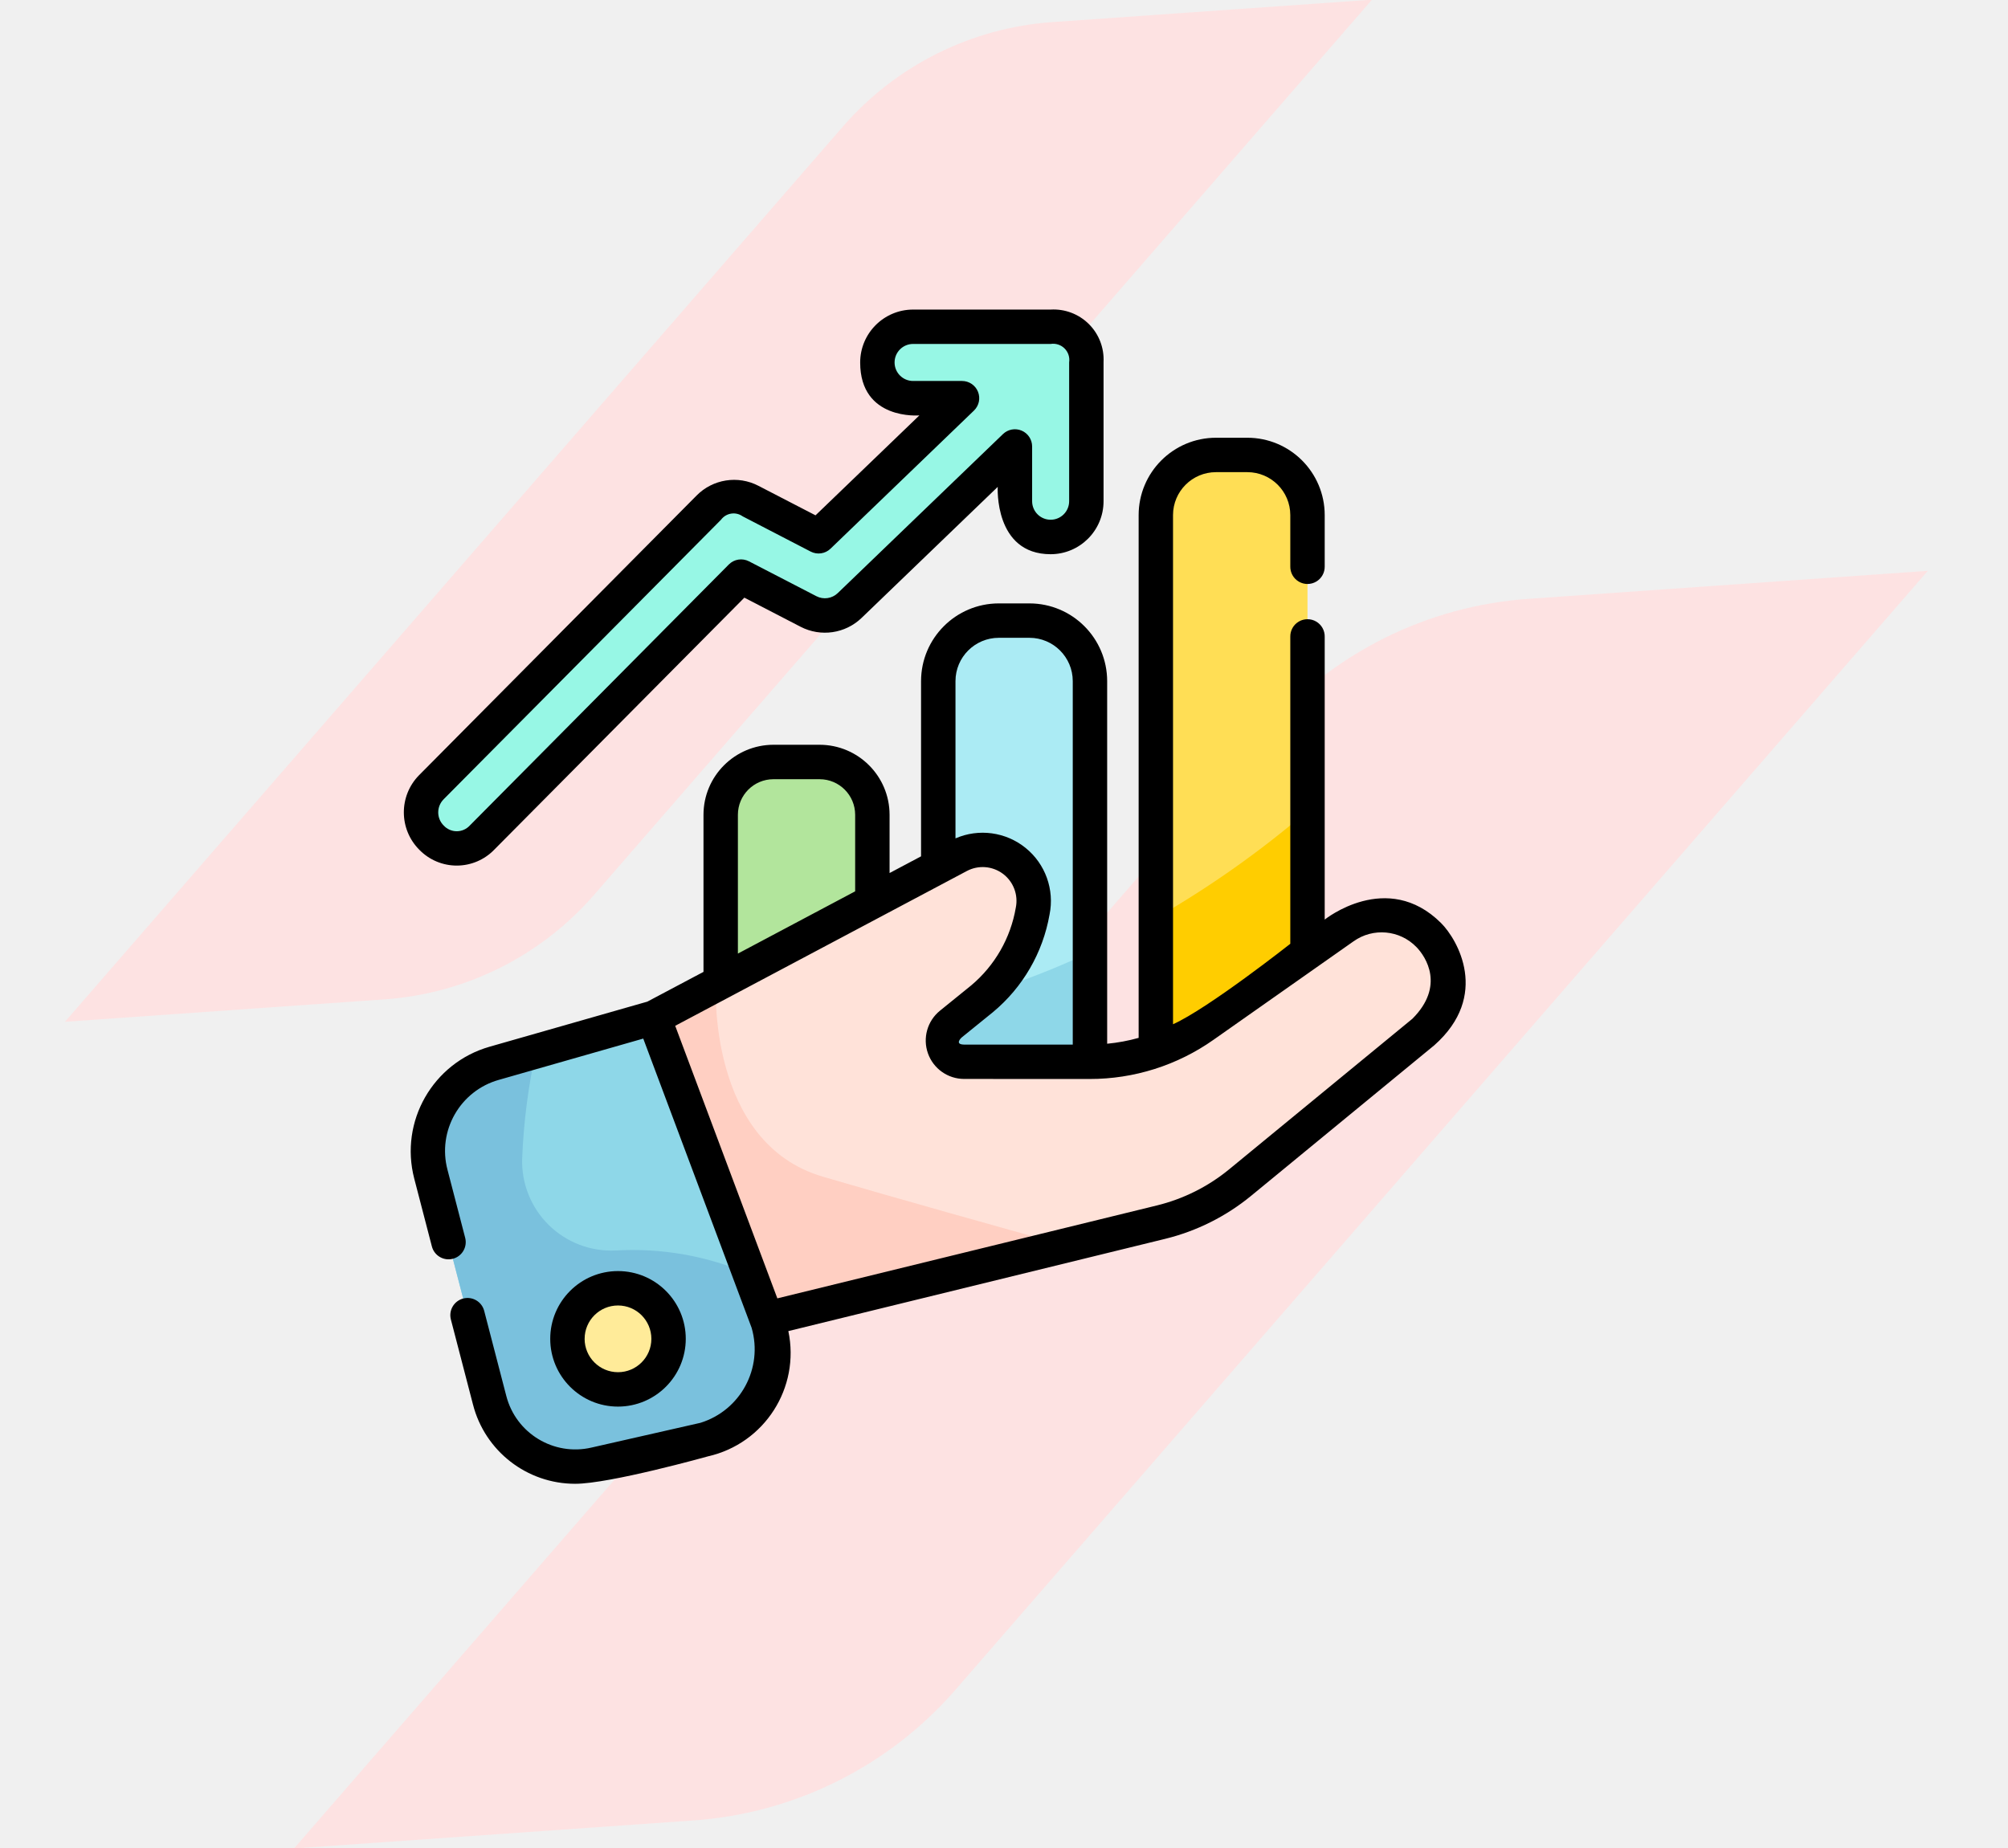
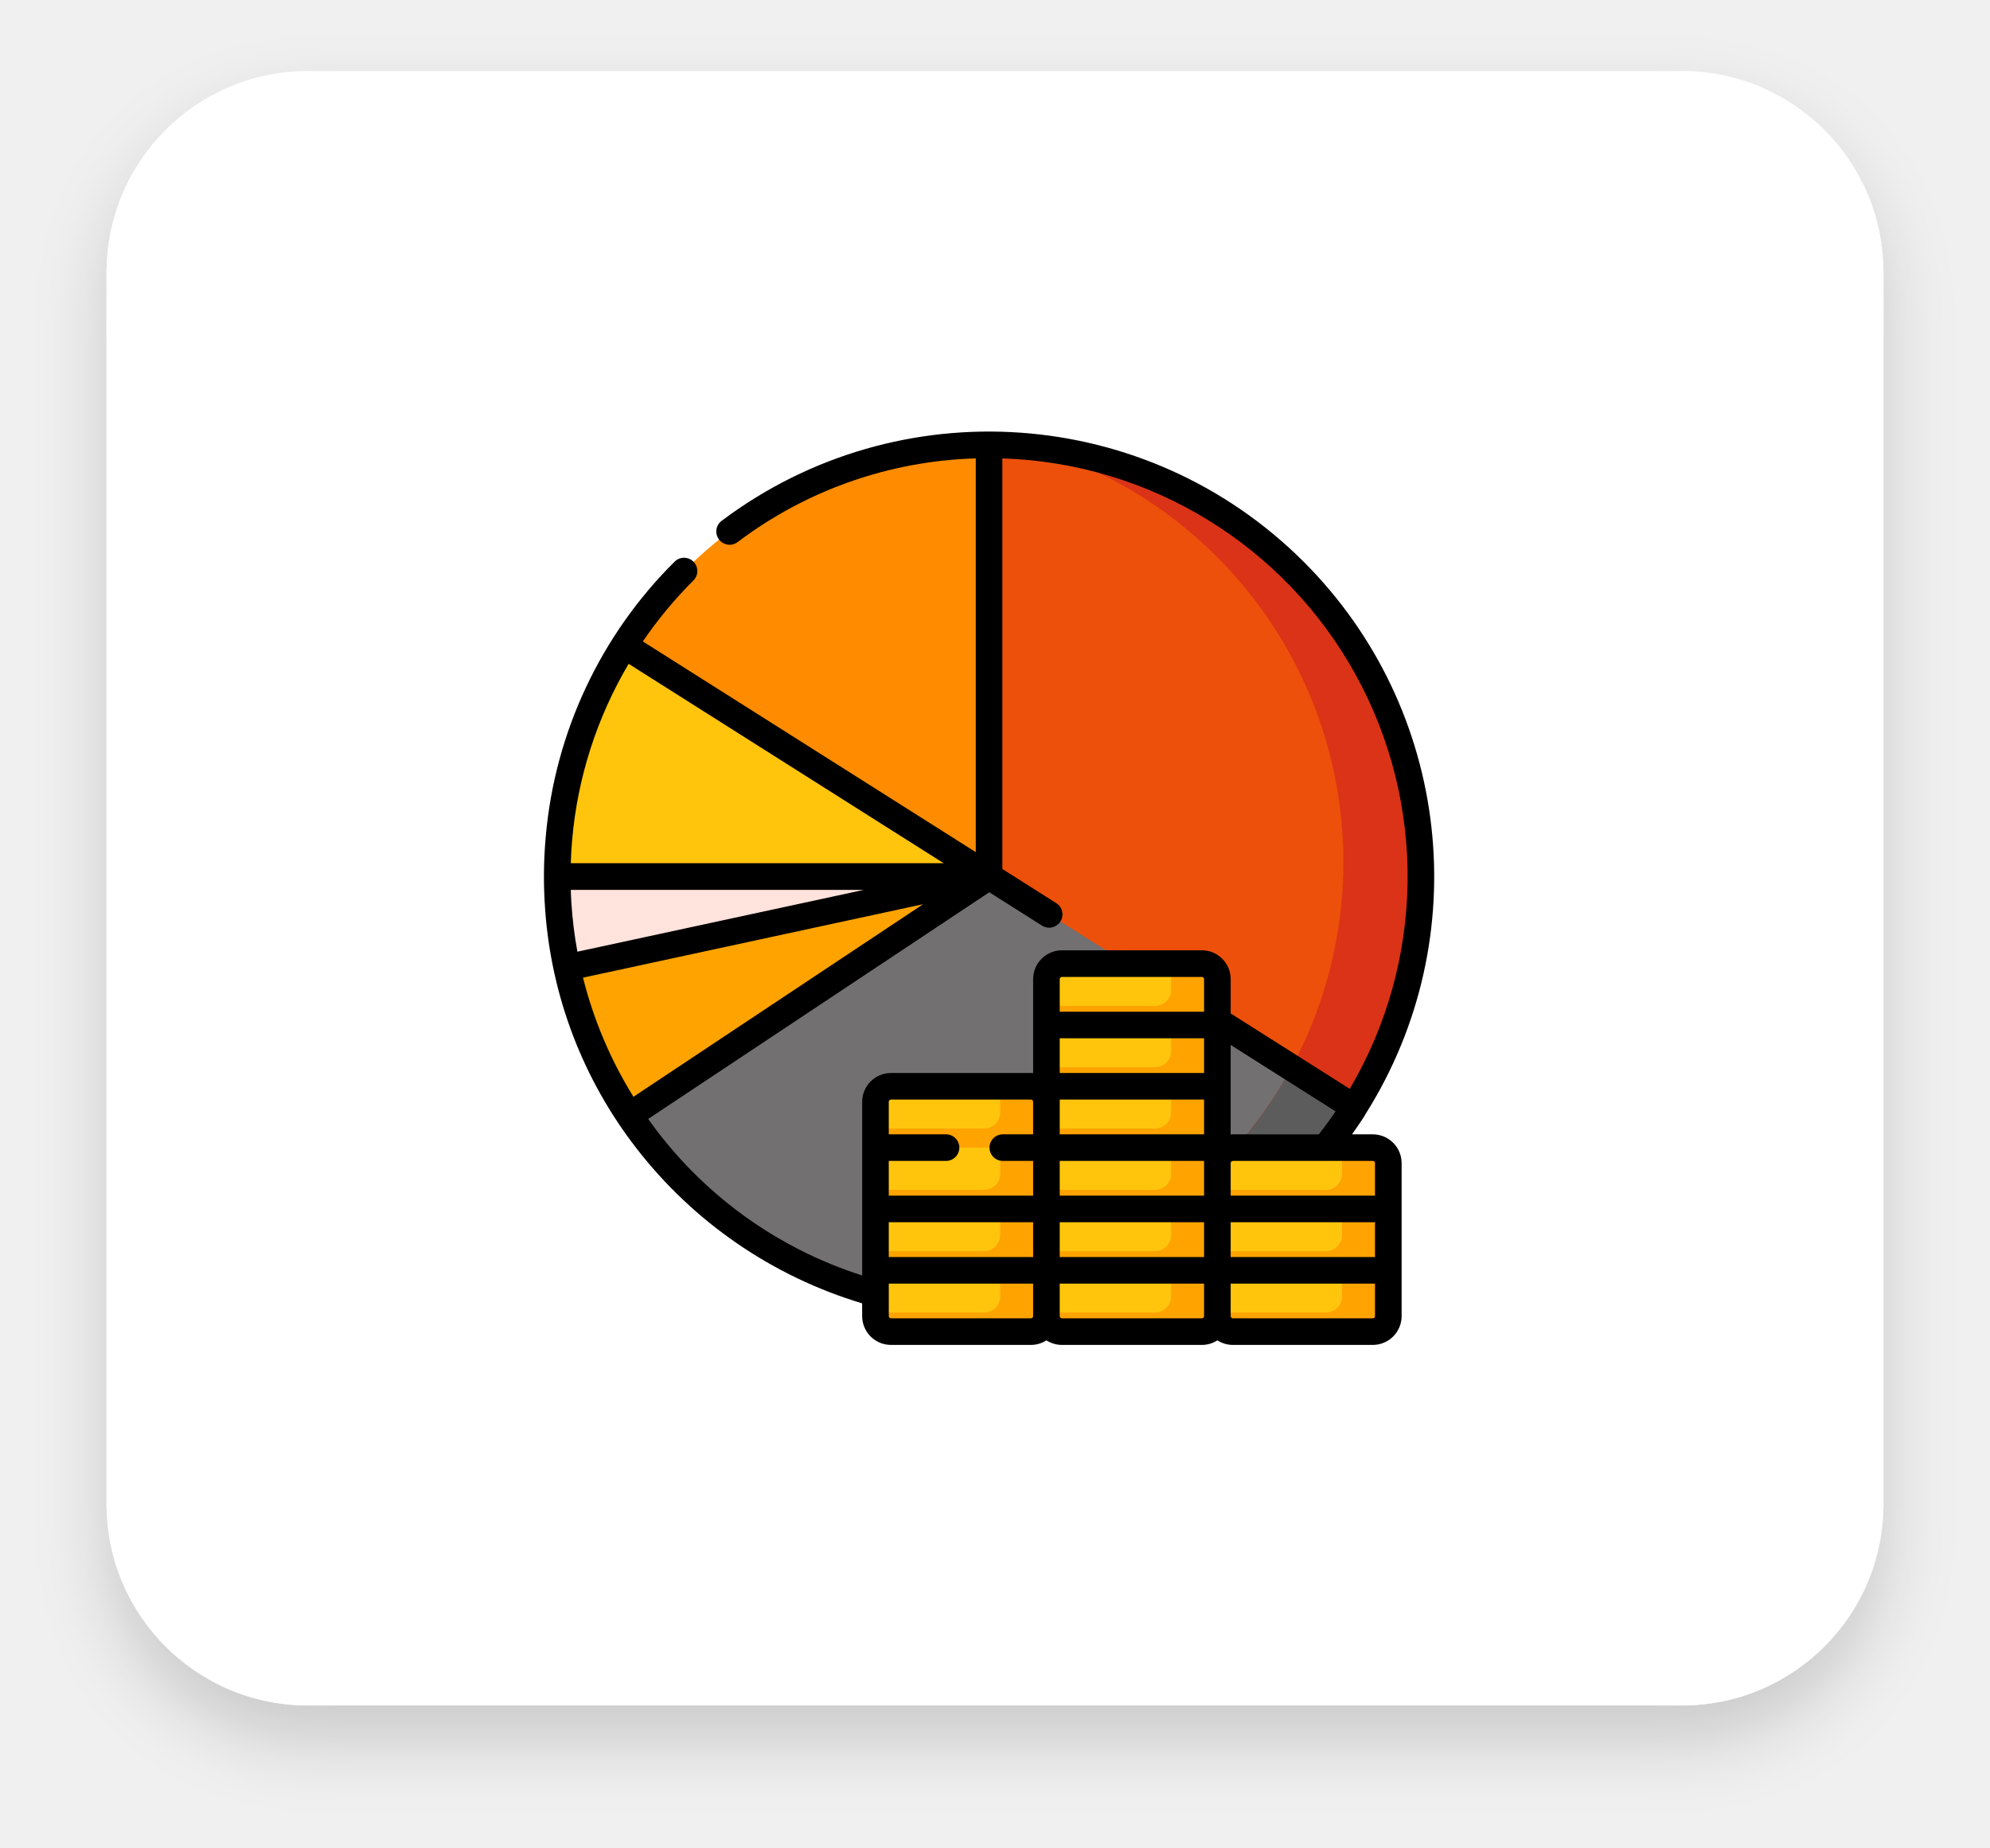
- <svg xmlns="http://www.w3.org/2000/svg" width="220.688" height="203.117" viewBox="0 0 220.688 203.117">
-   <g transform="translate(2428 7968.617)">
-     <g transform="translate(-3193 -14564.059)">
-       <g transform="translate(765.378 6601.417)">
-         <path d="M115.9,0A33.619,33.619,0,0,0,92.127,9.847L0,101.974H35.193a33.619,33.619,0,0,0,23.773-9.847L151.093,0Z" transform="matrix(0.998, -0.07, 0.07, 0.998, -0.379, 4.564)" fill="#fde2e2" />
-         <path d="M144.875,0a42.024,42.024,0,0,0-29.716,12.309L0,127.468H43.991a42.024,42.024,0,0,0,29.716-12.309L188.866,0Z" transform="matrix(0.998, -0.07, 0.07, 0.998, 23.012, 69.985)" fill="#fde2e2" />
+ <svg xmlns="http://www.w3.org/2000/svg" width="168" height="156" viewBox="0 0 168 156">
+   <defs>
+     <filter id="a" x="0" y="0" width="168" height="156" filterUnits="userSpaceOnUse">
+       <feOffset dy="3" input="SourceAlpha" />
+       <feGaussianBlur stdDeviation="3" result="b" />
+       <feFlood flood-opacity="0.161" />
+       <feComposite operator="in" in2="b" />
+       <feComposite in="SourceGraphic" />
+     </filter>
+   </defs>
+   <g transform="translate(2677 8266)">
+     <g transform="matrix(1, 0, 0, 1, -2677, -8266)" filter="url(#a)">
+       <rect width="150" height="138" rx="17" transform="translate(9 6)" fill="#fff" />
+     </g>
+     <g transform="translate(-2631.58 -8229.561)">
+       <path d="M80.873,43.913A36.456,36.456,0,1,1,44.418,7.457,36.456,36.456,0,0,1,80.873,43.913Zm0,0" transform="translate(-6.337 -6.334)" fill="#ff8b00" />
+       <path d="M249.988,7.457V80.369a36.456,36.456,0,1,0,0-72.911Zm0,0" transform="translate(-211.908 -6.334)" fill="#ed500a" />
+       <path d="M13.622,119.9a36.459,36.459,0,1,0,61.613,39Zm0,0" transform="translate(-6.336 -101.841)" fill="#727070" />
+       <path d="M44.426,139.4l-30.8-19.5a36.471,36.471,0,0,0,.424,39.687Zm0,0" transform="translate(-6.337 -101.842)" fill="#ffa300" />
+       <path d="M13.622,119.9a36.532,36.532,0,0,0-4.848,27.2l35.659-7.7Zm0,0" transform="translate(-6.336 -101.841)" fill="#ffe3dc" />
+       <path d="M13.622,119.9A36.282,36.282,0,0,0,7.961,139.42h36.5Zm0,0" transform="translate(-6.336 -101.841)" fill="#ffc50d" />
+       <path d="M253.432,8.539a36.465,36.465,0,0,1-3.443,70.939v1.809a36.456,36.456,0,0,0,3.443-72.748Zm0,0" transform="translate(-211.909 -7.253)" fill="#db3317" />
+       <path d="M219.192,356.563a36.449,36.449,0,0,1-32.069,19.1c-1.162,0-2.309-.057-3.443-.163a36.511,36.511,0,0,0,40.806-15.591Zm0,0" transform="translate(-155.587 -302.855)" fill="#5c5c5c" />
+       <g transform="translate(28.489 55.284)">
+         <path d="M199.431,475.342h-11.8a1.317,1.317,0,0,1-1.317-1.317v-3.861h14.432v3.861A1.317,1.317,0,0,1,199.431,475.342Zm0,0" transform="translate(-186.316 -454.628)" fill="#ffc50d" />
+         <path d="M186.313,435.785h14.432v5.178H186.313Zm0,0" transform="translate(-186.313 -425.428)" fill="#ffc50d" />
+         <path d="M186.313,401.4h14.432v5.179H186.313Zm0,0" transform="translate(-186.313 -396.224)" fill="#ffc50d" />
+         <path d="M200.745,372.2H186.313V368.34a1.318,1.318,0,0,1,1.318-1.317h11.8a1.318,1.318,0,0,1,1.318,1.317Zm0,0" transform="translate(-186.313 -367.023)" fill="#ffc50d" />
      </g>
-       <g transform="translate(808.885 6629.468)">
-         <path d="M250.166,200.463H233.5V142.271a6.65,6.65,0,0,1,6.65-6.65h3.371a6.649,6.649,0,0,1,6.65,6.65Zm0,0" transform="translate(-174.263 -101.434)" fill="#abebf4" />
-         <path d="M250.166,280.238a90.586,90.586,0,0,1-16.67,5.939v22.448h16.67Zm0,0" transform="translate(-174.263 -209.595)" fill="#8ed7e8" />
-         <path d="M155.311,246.572h-16.67v-43.5a5.8,5.8,0,0,1,5.8-5.8h5.073a5.8,5.8,0,0,1,5.8,5.8Zm0,0" transform="translate(-103.319 -147.542)" fill="#b2e59c" />
-         <path d="M345.025,137.149h-16.67V70a6.607,6.607,0,0,1,6.607-6.607h3.454A6.608,6.608,0,0,1,345.025,70Zm0,0" transform="translate(-245.21 -47.415)" fill="#ffde55" />
-         <path d="M345.022,218.594a108.77,108.77,0,0,1-16.671,11.778v22.854h16.671Zm0,0" transform="translate(-245.207 -163.491)" fill="#ffcd00" />
-         <path d="M109.477,253.989,142.995,236.2a5.606,5.606,0,0,1,8.122,6.07,16.24,16.24,0,0,1-5.559,9.639l-3.436,2.784a2.33,2.33,0,0,0,1.466,4.142l13.775.006a21.8,21.8,0,0,0,12.55-3.968l15.395-10.826a7.237,7.237,0,0,1,8.757,11.511L173.9,272.124a21.8,21.8,0,0,1-8.655,4.331l-44.2,10.822Zm0,0" transform="translate(-81.507 -176.157)" fill="#ffe2d9" />
-         <path d="M128.046,315.487c-12.694-3.725-11.748-21.093-11.748-21.093l-6.821,3.621,11.57,33.288,33.689-8.249c-7.1-1.972-18.517-5.169-26.69-7.566Zm0,0" transform="translate(-81.507 -220.183)" fill="#ffcfc2" />
-         <path d="M35.828,308.758l12.524,33.425a9.764,9.764,0,0,1-6.98,12.948l-11.978,2.721a9.765,9.765,0,0,1-11.612-7.065l-6.451-24.819a10.057,10.057,0,0,1,6.971-12.2Zm0,0" transform="translate(-7.858 -230.926)" fill="#8ed7e8" />
-         <path d="M48.352,353.168,46.4,347.956a32.3,32.3,0,0,0-14.814-2.623A9.8,9.8,0,0,1,21.36,335.243a67.6,67.6,0,0,1,1.512-11.8L18.3,324.751a10.058,10.058,0,0,0-6.971,12.2l6.451,24.818a9.765,9.765,0,0,0,11.612,7.066l11.978-2.721a9.765,9.765,0,0,0,6.98-12.948Zm0,0" transform="translate(-7.858 -241.911)" fill="#7ac1dd" />
-         <path d="M82.935,432.3a5.558,5.558,0,1,1-5.558-5.558A5.558,5.558,0,0,1,82.935,432.3Zm0,0" transform="translate(-53.343 -319.166)" fill="#ffeb99" />
-         <path d="M77.187,7.5H62.069a3.925,3.925,0,1,0,0,7.85h5.38L51.682,30.528l-7.476-3.867a3.926,3.926,0,0,0-4.59.722L9.127,58.107a3.925,3.925,0,0,0,5.572,5.53L43.16,34.958l7.415,3.835a3.927,3.927,0,0,0,4.526-.659L73.262,20.652v6.023a3.925,3.925,0,1,0,7.85,0V11.425s0-.008,0-.012A3.636,3.636,0,0,0,77.187,7.5Zm0,0" transform="translate(-5.601 -5.609)" fill="#97f7e5" />
-         <path d="M116.735,109.231c-5.931-5.9-12.786-.378-12.786-.378V77.771a1.891,1.891,0,1,0-3.781,0v33.742s-9.015,7.107-12.89,8.844V64.392A4.723,4.723,0,0,1,92,59.674H95.45a4.723,4.723,0,0,1,4.718,4.718v5.639a1.891,1.891,0,1,0,3.781,0V64.392a8.508,8.508,0,0,0-8.5-8.5H92a8.508,8.508,0,0,0-8.5,8.5v57.463a19.851,19.851,0,0,1-3.46.644V82.641A8.551,8.551,0,0,0,71.5,74.1H68.126a8.551,8.551,0,0,0-8.54,8.541V101.9l-3.46,1.837v-6.41a7.7,7.7,0,0,0-7.689-7.689H43.363a7.7,7.7,0,0,0-7.688,7.689V114.6L29.5,117.873l-17.335,4.954a11.948,11.948,0,0,0-8.28,14.494l1.939,7.46a1.89,1.89,0,1,0,3.659-.951l-1.939-7.46a8.119,8.119,0,0,1,5.661-9.907l15.849-4.53,11.912,31.792a8.467,8.467,0,0,1-5.628,10.441l-11.978,2.721a7.839,7.839,0,0,1-9.364-5.7l-2.431-9.357a1.891,1.891,0,0,0-3.66.951l2.432,9.357a11.594,11.594,0,0,0,11.233,8.729c3.82,0,14.6-3.016,14.6-3.016A11.651,11.651,0,0,0,45,154.083l41.436-10.144a23.843,23.843,0,0,0,9.406-4.708L116,122.662c6.148-5.452,2.541-11.632.734-13.431ZM68.126,77.881H71.5a4.765,4.765,0,0,1,4.759,4.76v39.952l-11.93,0c-1.1-.01-.337-.734-.278-.783l3.436-2.783a17.965,17.965,0,0,0,6.221-10.731,7.5,7.5,0,0,0-10.338-8.369V82.641a4.765,4.765,0,0,1,4.759-4.76Zm-28.67,19.45a3.912,3.912,0,0,1,3.907-3.908h5.073a3.913,3.913,0,0,1,3.908,3.908v8.417L39.456,112.59ZM113.6,119.742,93.438,136.31a20.028,20.028,0,0,1-7.905,3.956l-41.741,10.22L32.566,120.528l32.052-17.014A3.715,3.715,0,0,1,70,107.536a14.289,14.289,0,0,1-4.9,8.548l-3.436,2.784a4.221,4.221,0,0,0,2.656,7.5l13.776.006h.009a23.574,23.574,0,0,0,13.629-4.313l15.394-10.826a5.327,5.327,0,0,1,6.9.636c1.06,1.084,3.135,4.3-.429,7.869Zm0,0" transform="translate(-2.243 -41.804)" />
-         <path d="M79.217,426.687a7.448,7.448,0,1,0-7.448,7.448A7.457,7.457,0,0,0,79.217,426.687Zm-11.115,0a3.667,3.667,0,1,1,3.667,3.667A3.671,3.671,0,0,1,68.1,426.687Zm0,0" transform="translate(-47.733 -313.556)" />
-         <path d="M10.44,59.36,37.923,31.665l6.181,3.2a5.814,5.814,0,0,0,6.706-.976l14.959-14.4s-.412,7.4,5.817,7.4A5.823,5.823,0,0,0,77.4,21.066V5.815c0-.018,0-.036,0-.055A5.5,5.5,0,0,0,71.586,0H56.468a5.822,5.822,0,0,0-5.816,5.816c0,6.393,6.506,5.816,6.506,5.816L45.745,22.616l-6.272-3.244a5.793,5.793,0,0,0-6.8,1.068L2.184,51.166a5.823,5.823,0,0,0,.032,8.225,5.734,5.734,0,0,0,8.225-.032ZM4.867,53.83,35.358,23.1a1.718,1.718,0,0,1,2.379-.373L45.212,26.6a1.89,1.89,0,0,0,2.18-.317L63.159,11.1a1.891,1.891,0,0,0-1.311-3.252h-5.38a2.035,2.035,0,0,1,0-4.07H71.586A1.777,1.777,0,0,1,73.619,5.8c0,.017,0,.033,0,.051V21.066a2.034,2.034,0,1,1-4.069,0V15.043a1.891,1.891,0,0,0-3.2-1.362L48.188,31.163a2.034,2.034,0,0,1-2.346.342L38.427,27.67a1.892,1.892,0,0,0-2.211.348L7.756,56.7a1.949,1.949,0,0,1-2.877.011,2.037,2.037,0,0,1-.012-2.877Zm0,0" transform="translate(0 0)" />
-       </g>
+       <path d="M196.84,470.164v2.207a1.359,1.359,0,0,1-1.359,1.359h-9.169v.128a1.486,1.486,0,0,0,1.486,1.486H199.26a1.485,1.485,0,0,0,1.485-1.486v-3.693Zm0,0" transform="translate(-157.823 -399.345)" fill="#ffa300" />
+       <path d="M196.84,435.785v2.207a1.359,1.359,0,0,1-1.359,1.359h-9.169v1.613h14.432v-5.178Zm0,0" transform="translate(-157.823 -370.144)" fill="#ffa300" />
+       <path d="M196.84,401.4v2.208a1.358,1.358,0,0,1-1.359,1.358h-9.169v1.613h14.432V401.4H196.84Zm0,0" transform="translate(-157.823 -340.94)" fill="#ffa300" />
+       <path d="M391.056,475.342h-11.8a1.317,1.317,0,0,1-1.317-1.317v-3.861h14.432v3.861A1.317,1.317,0,0,1,391.056,475.342Zm0,0" transform="translate(-320.588 -399.345)" fill="#ffc50d" />
+       <path d="M377.941,435.785h14.432v5.178H377.941Zm0,0" transform="translate(-320.588 -370.144)" fill="#ffc50d" />
+       <path d="M388.468,470.164v2.207a1.358,1.358,0,0,1-1.359,1.359h-9.168v.128a1.486,1.486,0,0,0,1.485,1.486h11.462a1.485,1.485,0,0,0,1.485-1.486v-3.693Zm0,0" transform="translate(-320.588 -399.345)" fill="#ffa300" />
+       <path d="M388.468,435.785v2.207a1.358,1.358,0,0,1-1.359,1.359h-9.168v1.613h14.432v-5.178Zm0,0" transform="translate(-320.588 -370.144)" fill="#ffa300" />
+       <path d="M199.26,367.023h-2.42v2.208a1.359,1.359,0,0,1-1.359,1.358h-9.169V372.2h14.432v-3.693A1.485,1.485,0,0,0,199.26,367.023Zm0,0" transform="translate(-157.824 -311.739)" fill="#ffa300" />
+       <path d="M392.373,406.581H377.941V402.72a1.317,1.317,0,0,1,1.317-1.317h11.8a1.317,1.317,0,0,1,1.317,1.317Zm0,0" transform="translate(-320.588 -340.94)" fill="#ffc50d" />
+       <path d="M390.889,401.4h-2.42v2.208a1.358,1.358,0,0,1-1.359,1.358h-9.168v1.613h14.432v-3.693A1.485,1.485,0,0,0,390.889,401.4Zm0,0" transform="translate(-320.588 -340.94)" fill="#ffa300" />
+       <path d="M295.243,475.342h-11.8a1.317,1.317,0,0,1-1.317-1.317v-3.861H296.56v3.861A1.317,1.317,0,0,1,295.243,475.342Zm0,0" transform="translate(-239.207 -399.345)" fill="#ffc50d" />
+       <path d="M282.129,435.785h14.432v5.178H282.129Zm0,0" transform="translate(-239.207 -370.144)" fill="#ffc50d" />
+       <path d="M282.129,401.4h14.432v5.179H282.129Zm0,0" transform="translate(-239.207 -340.94)" fill="#ffc50d" />
+       <path d="M292.656,470.164v2.207a1.359,1.359,0,0,1-1.359,1.359h-9.168v.128a1.486,1.486,0,0,0,1.485,1.486h11.462a1.485,1.485,0,0,0,1.485-1.486v-3.693Zm0,0" transform="translate(-239.208 -399.345)" fill="#ffa300" />
+       <path d="M292.656,435.785v2.207a1.359,1.359,0,0,1-1.359,1.359h-9.168v1.613h14.432v-5.178Zm0,0" transform="translate(-239.208 -370.144)" fill="#ffa300" />
+       <path d="M292.656,401.4v2.208a1.358,1.358,0,0,1-1.359,1.358h-9.168v1.613h14.432V401.4h-3.905Zm0,0" transform="translate(-239.208 -340.94)" fill="#ffa300" />
+       <path d="M282.129,367.023h14.432V372.2H282.129Zm0,0" transform="translate(-239.207 -311.739)" fill="#ffc50d" />
+       <path d="M292.656,367.023v2.208a1.359,1.359,0,0,1-1.359,1.358h-9.168V372.2h14.432v-5.179Zm0,0" transform="translate(-239.208 -311.739)" fill="#ffa300" />
+       <path d="M282.129,332.645h14.432v5.178H282.129Zm0,0" transform="translate(-239.207 -282.54)" fill="#ffc50d" />
+       <path d="M296.56,303.441H282.129V299.58a1.318,1.318,0,0,1,1.317-1.318h11.8a1.318,1.318,0,0,1,1.317,1.318Zm0,0" transform="translate(-239.207 -253.336)" fill="#ffc50d" />
+       <path d="M292.656,332.645v2.207a1.359,1.359,0,0,1-1.359,1.359h-9.168v1.613h14.432v-5.178Zm0,0" transform="translate(-239.208 -282.54)" fill="#ffa300" />
+       <path d="M295.076,298.262h-2.42v2.208a1.358,1.358,0,0,1-1.359,1.358h-9.168v1.613h14.432v-3.693A1.486,1.486,0,0,0,295.076,298.262Zm0,0" transform="translate(-239.207 -253.336)" fill="#ffa300" />
+       <path d="M70.476,59.339H68.718c-.485.684.887-1.219,1.171-1.755a37.577,37.577,0,0,0-5.237-46.578A37.583,37.583,0,0,0,15.5,7.538a1.123,1.123,0,1,0,1.351,1.795A34.994,34.994,0,0,1,36.957,2.266V35.512L8.848,17.72a35.7,35.7,0,0,1,4.262-5.137,1.123,1.123,0,1,0-1.587-1.589A37.292,37.292,0,0,0,.655,34.176a37.711,37.711,0,0,0-.051,6.2,37.162,37.162,0,0,0,7.7,20.135,37.848,37.848,0,0,0,19.061,13.1v1.081A2.436,2.436,0,0,0,29.8,77.121H41.612a2.419,2.419,0,0,0,1.31-.386,2.416,2.416,0,0,0,1.31.386H56.043a2.419,2.419,0,0,0,1.31-.386,2.416,2.416,0,0,0,1.31.386H70.476a2.435,2.435,0,0,0,2.432-2.433V61.772a2.434,2.434,0,0,0-2.432-2.432Zm-36.03,0H29.612V56.593a.187.187,0,0,1,.187-.187H41.612a.187.187,0,0,1,.187.187v2.746h-2.56a1.123,1.123,0,1,0,0,2.246H41.8v2.933H29.612V61.585h4.834a1.123,1.123,0,1,0,0-2.246Zm9.6-2.746v-.187H56.23v2.932H44.044ZM56.23,54.16H44.044V51.229H56.23ZM44.044,61.585H56.23v2.933H44.044Zm12.186-12.6H44.044V46.237a.187.187,0,0,1,.187-.187H56.043a.187.187,0,0,1,.187.187ZM29.612,66.764H41.8V69.7H29.612Zm14.432,0H56.23V69.7H44.044Zm14.432,0H70.662V69.7H58.477Zm12.185-4.992v2.746H58.477V61.772a.187.187,0,0,1,.187-.187H70.476a.187.187,0,0,1,.187.187Zm-12-2.432c-.063,0-.125,0-.187.009V51.791L67.332,57.4q-.673.994-1.416,1.943ZM2.818,39.8c-.024-.368-.039-.734-.051-1.1H27.494L3.325,43.919A35.13,35.13,0,0,1,2.818,39.8Zm.982,6.31,28.71-6.2L8.057,56.169A35.42,35.42,0,0,1,3.8,46.114Zm3.848-26.5,26.6,16.837H2.767q.03-.988.116-1.973A35.181,35.181,0,0,1,7.648,19.619ZM9.3,58.04,38.1,38.9l4.452,2.818a1.123,1.123,0,1,0,1.2-1.9L39.2,36.934V2.266A35.33,35.33,0,0,1,68.531,55.5L58.477,49.133v-2.9A2.435,2.435,0,0,0,56.044,43.8H44.231A2.436,2.436,0,0,0,41.8,46.237V54.17c-.062,0-.124-.009-.187-.009H29.8a2.436,2.436,0,0,0-2.433,2.433V71.257A35.284,35.284,0,0,1,9.3,58.04ZM41.612,74.875H29.8a.187.187,0,0,1-.187-.187V71.943H41.8v2.745a.187.187,0,0,1-.187.187Zm14.431,0H44.231a.187.187,0,0,1-.187-.187V71.943H56.23v2.745a.187.187,0,0,1-.187.187Zm14.619-.187a.187.187,0,0,1-.187.187H58.663a.187.187,0,0,1-.187-.187V71.943H70.662Zm0,0" transform="translate(0 0)" />
    </g>
  </g>
</svg>
